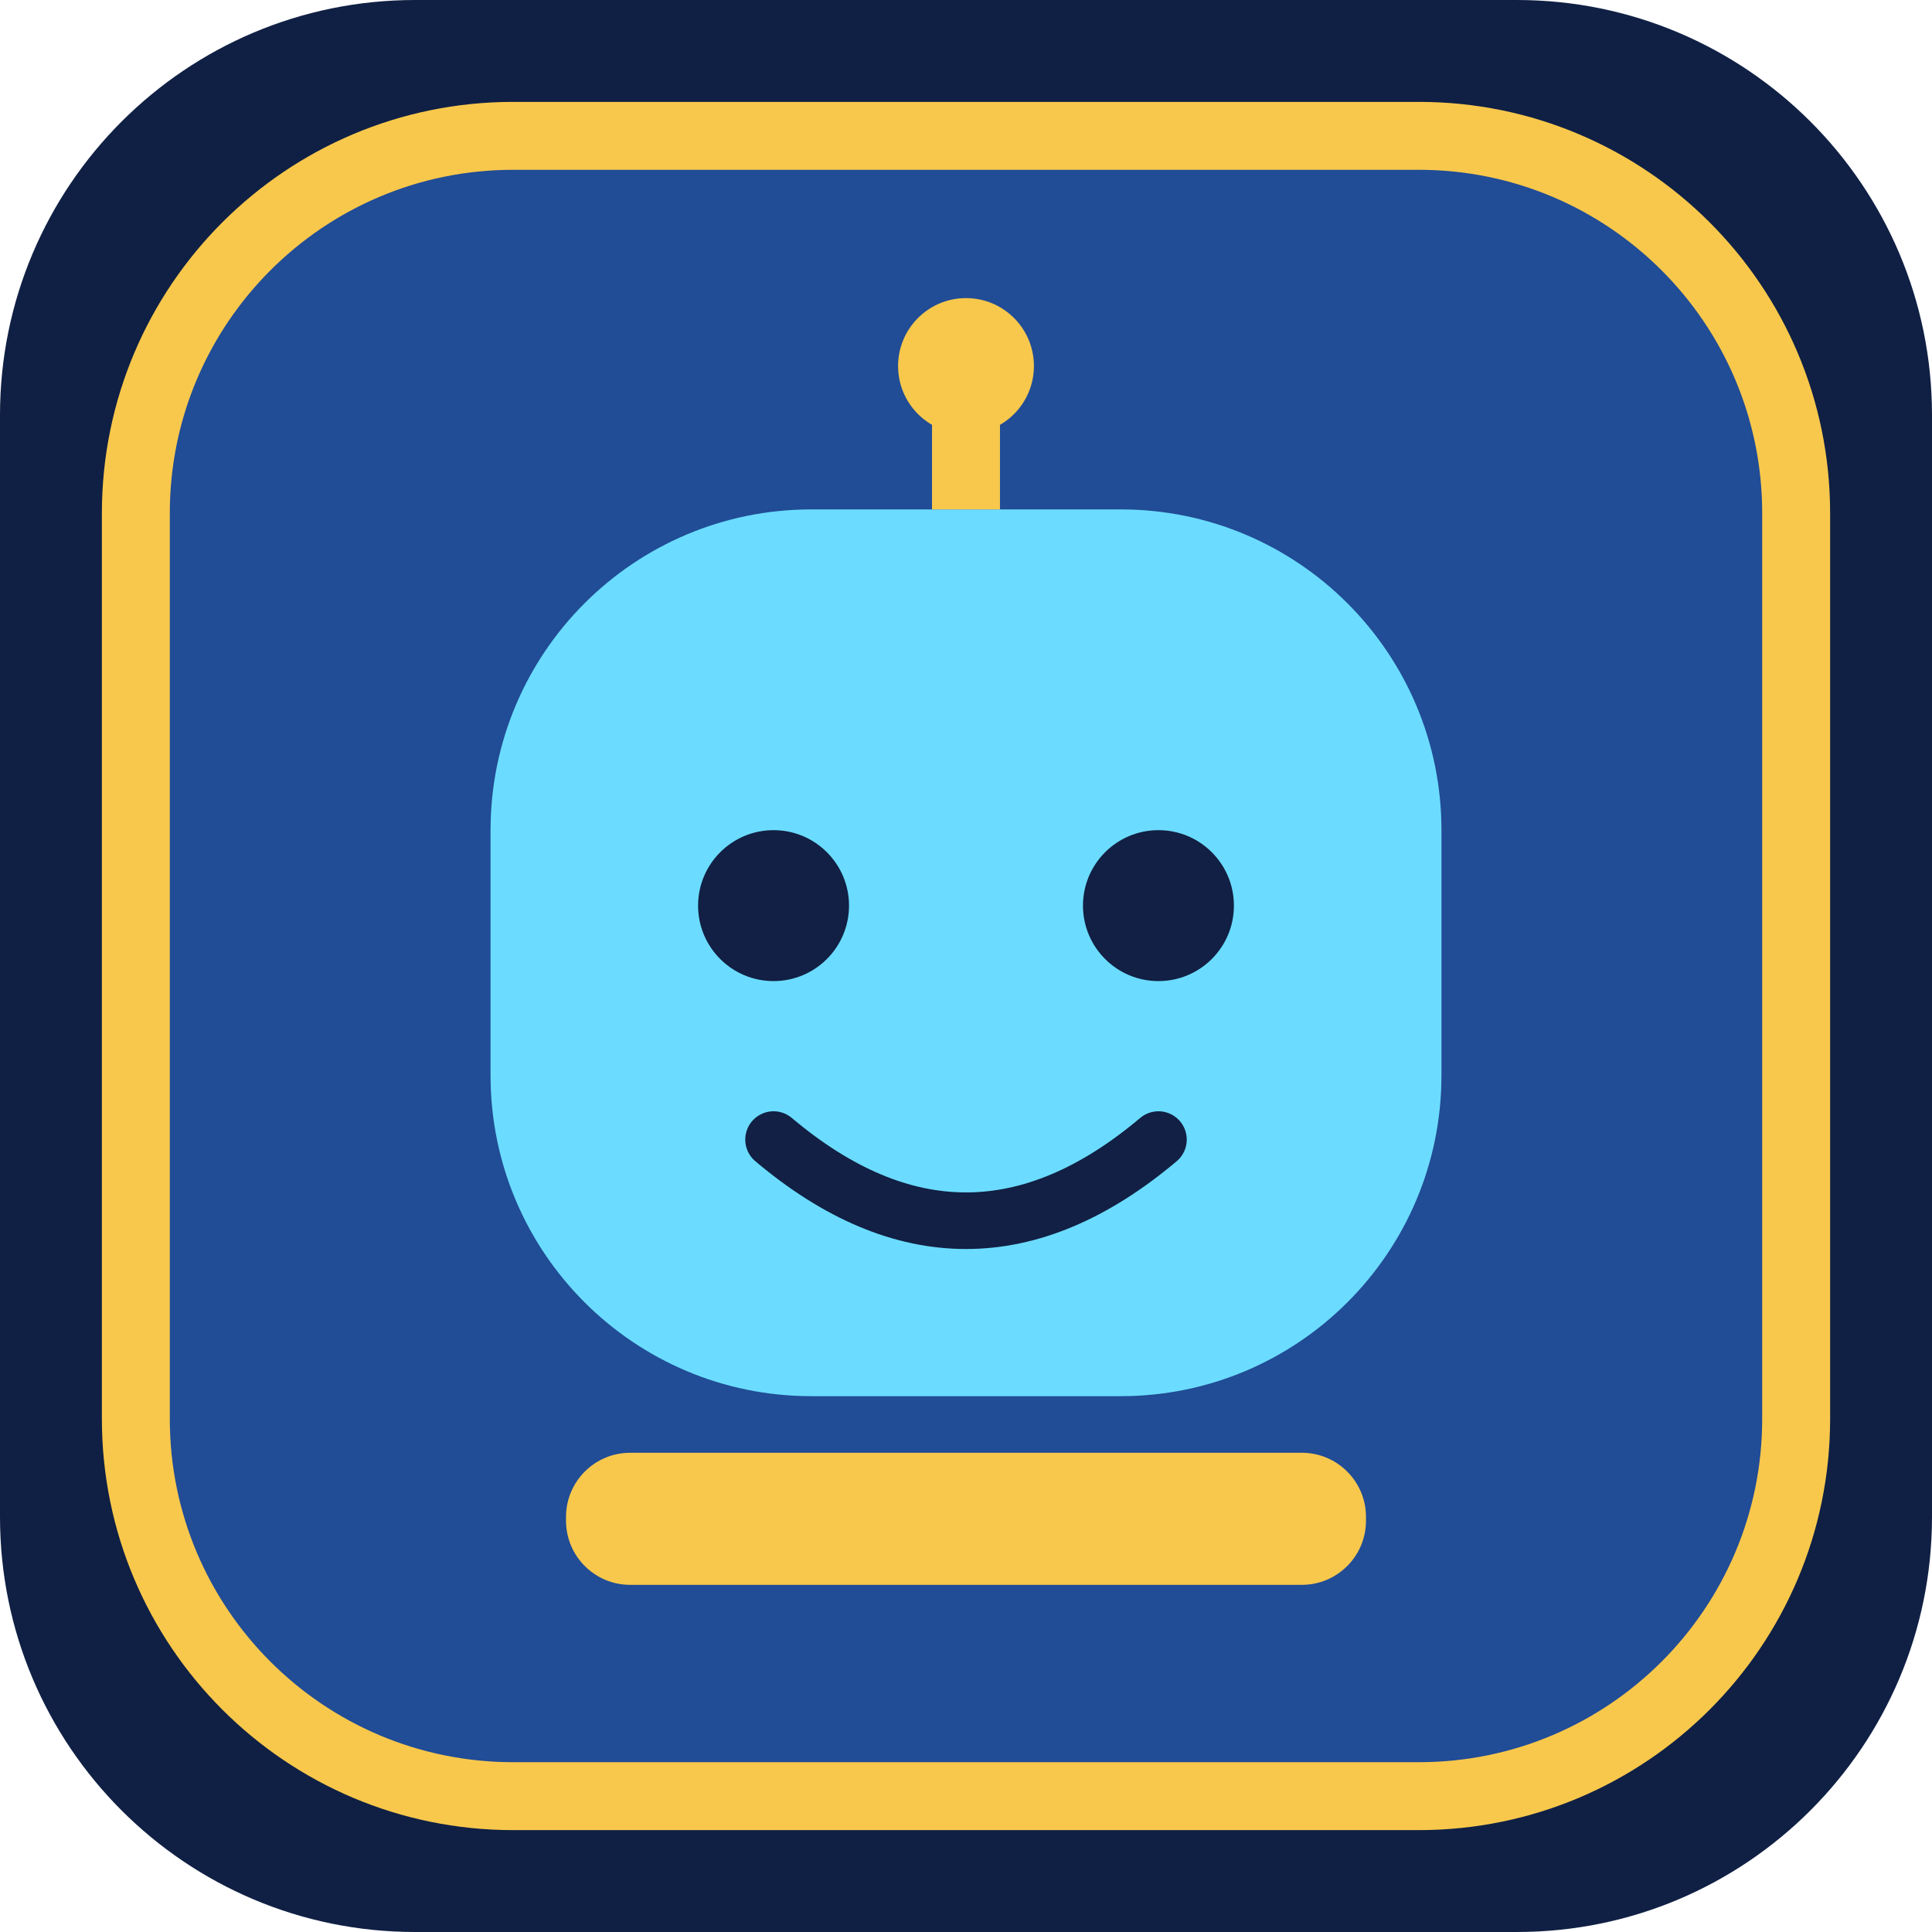
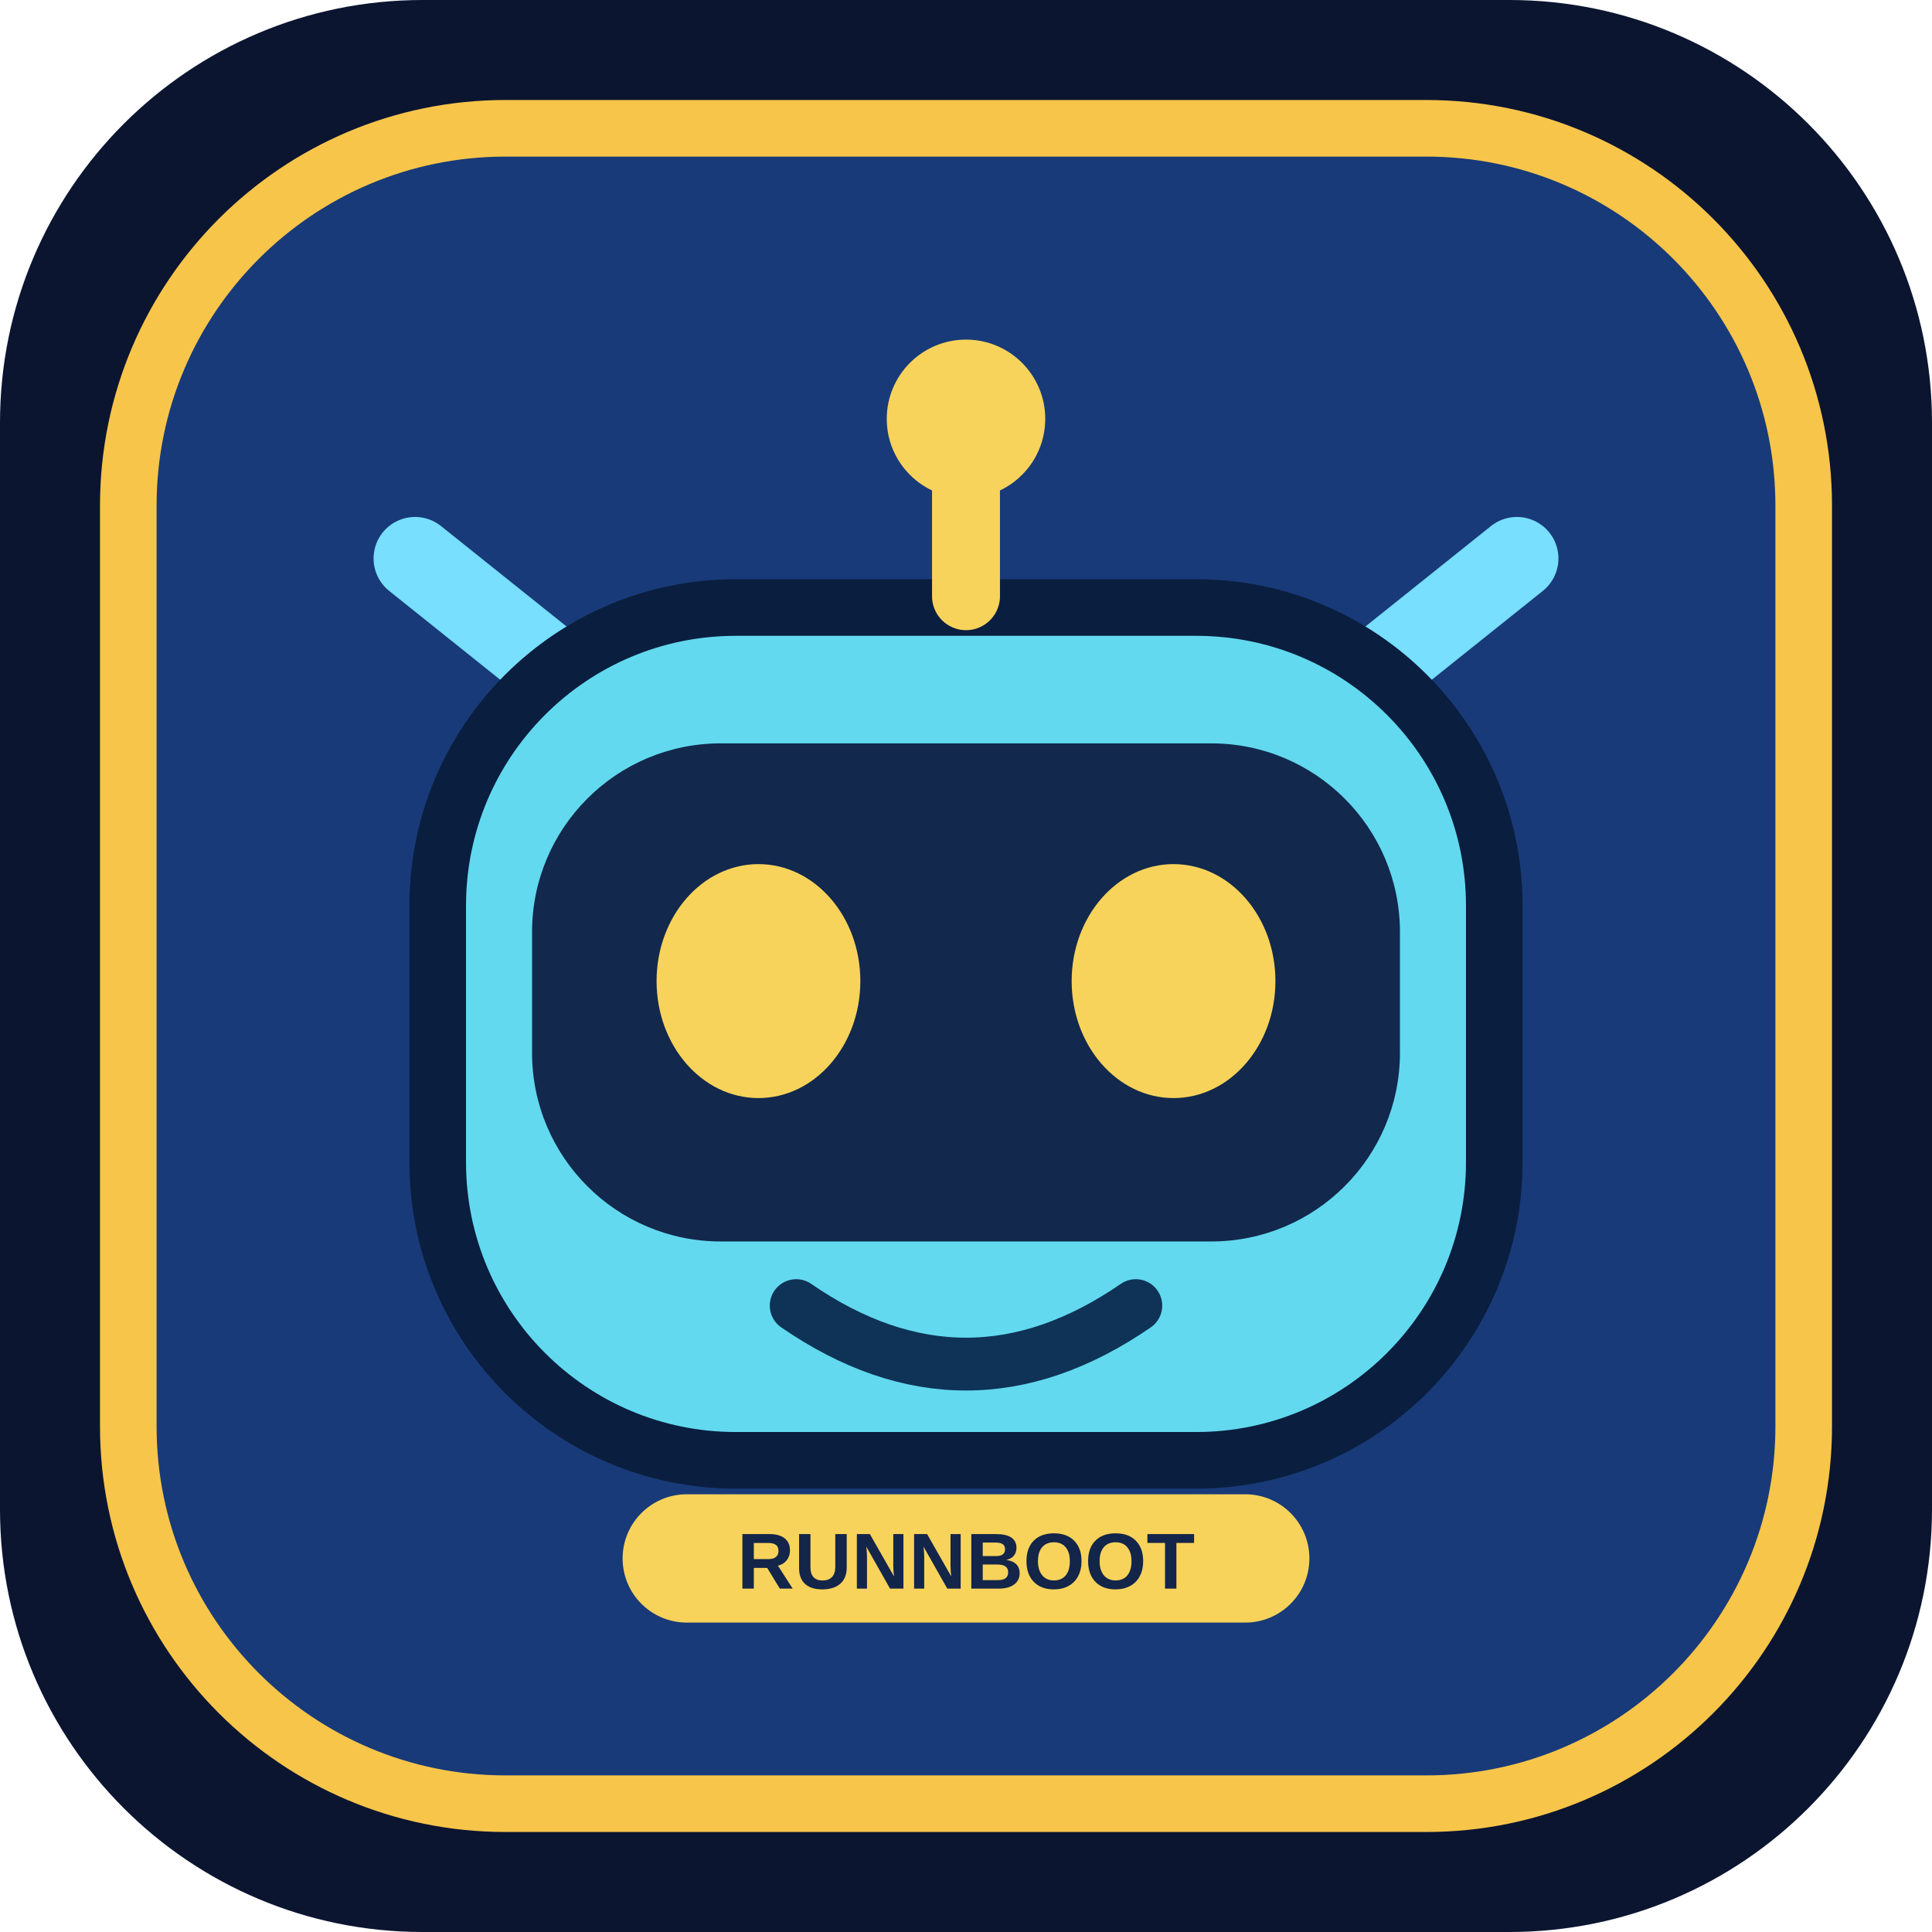
<svg xmlns="http://www.w3.org/2000/svg" viewBox="0 0 512 512">
-   <rect width="512" height="512" rx="110" fill="#102044" />
-   <rect x="36" y="36" width="440" height="440" rx="100" fill="#214c96" stroke="#f8c84c" stroke-width="18" />
-   <rect x="130" y="135" width="252" height="235" rx="85" fill="#6bdcff" />
-   <circle cx="205" cy="240" r="20" fill="#112044" />
-   <circle cx="307" cy="240" r="20" fill="#112044" />
-   <path d="M205 302 Q256 345 307 302" fill="none" stroke="#112044" stroke-width="15" stroke-linecap="round" />
-   <path d="M256 135V105" stroke="#f8c84c" stroke-width="18" />
-   <circle cx="256" cy="97" r="18" fill="#f8c84c" />
-   <rect x="150" y="385" width="212" height="35" rx="17" fill="#f8c84c" />
+   <rect width="512" height="512" rx="112" fill="#0b1530" />
+   <rect x="34" y="34" width="444" height="444" rx="100" fill="#183a78" stroke="#f7c54a" stroke-width="15" />
+   <path d="M145 176 110 148M367 176l35-28" stroke="#78dfff" stroke-width="22" stroke-linecap="round" />
+   <rect x="116" y="161" width="280" height="226" rx="79" fill="#62d9ef" stroke="#0a1e3f" stroke-width="15" />
+   <rect x="141" y="197" width="230" height="132" rx="50" fill="#12284c" />
+   <ellipse cx="201" cy="260" rx="27" ry="31" fill="#f8d35b" />
+   <ellipse cx="311" cy="260" rx="27" ry="31" fill="#f8d35b" />
+   <path d="M211 346q45 31 90 0" fill="none" stroke="#0e3356" stroke-width="14" stroke-linecap="round" />
+   <path d="M256 158v-35" stroke="#f8d35b" stroke-width="18" stroke-linecap="round" />
+   <circle cx="256" cy="111" r="21" fill="#f8d35b" />
+   <rect x="165" y="396" width="182" height="34" rx="17" fill="#f8d35b" />
+   <text x="256" y="421" font-family="Arial,sans-serif" font-size="21" font-weight="900" fill="#14254a" text-anchor="middle">RUNNBOOT</text>
</svg>
